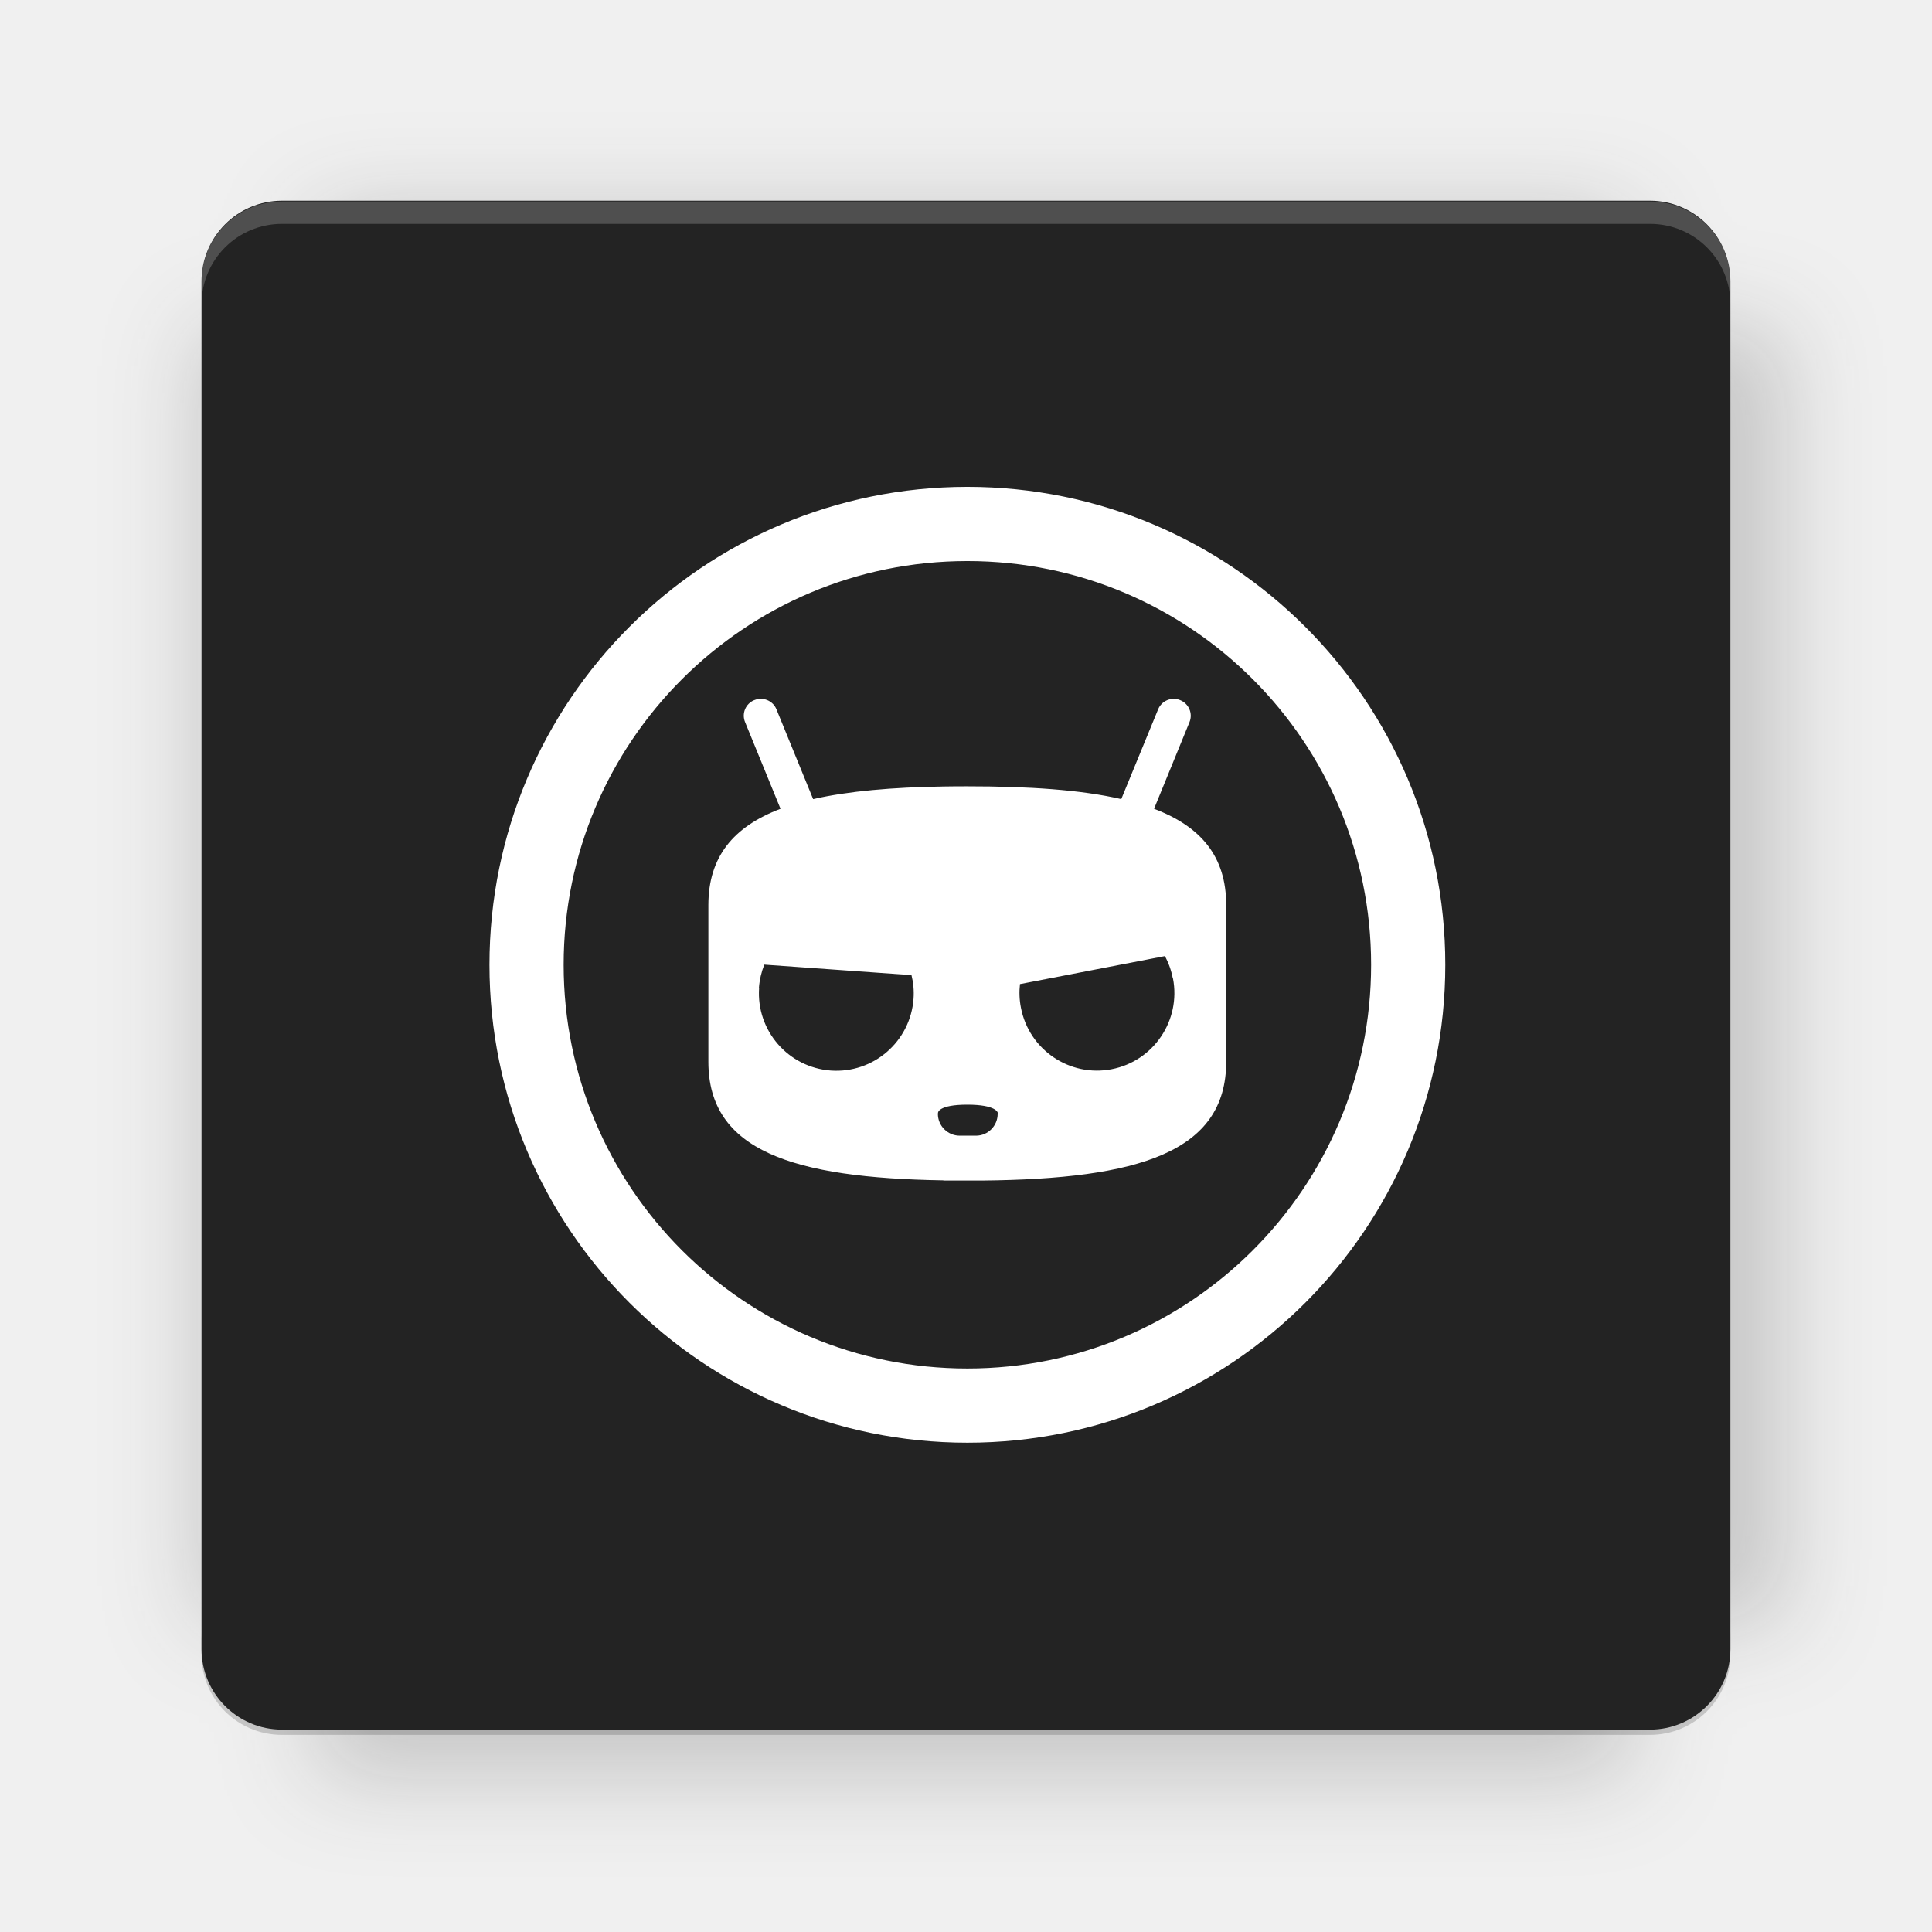
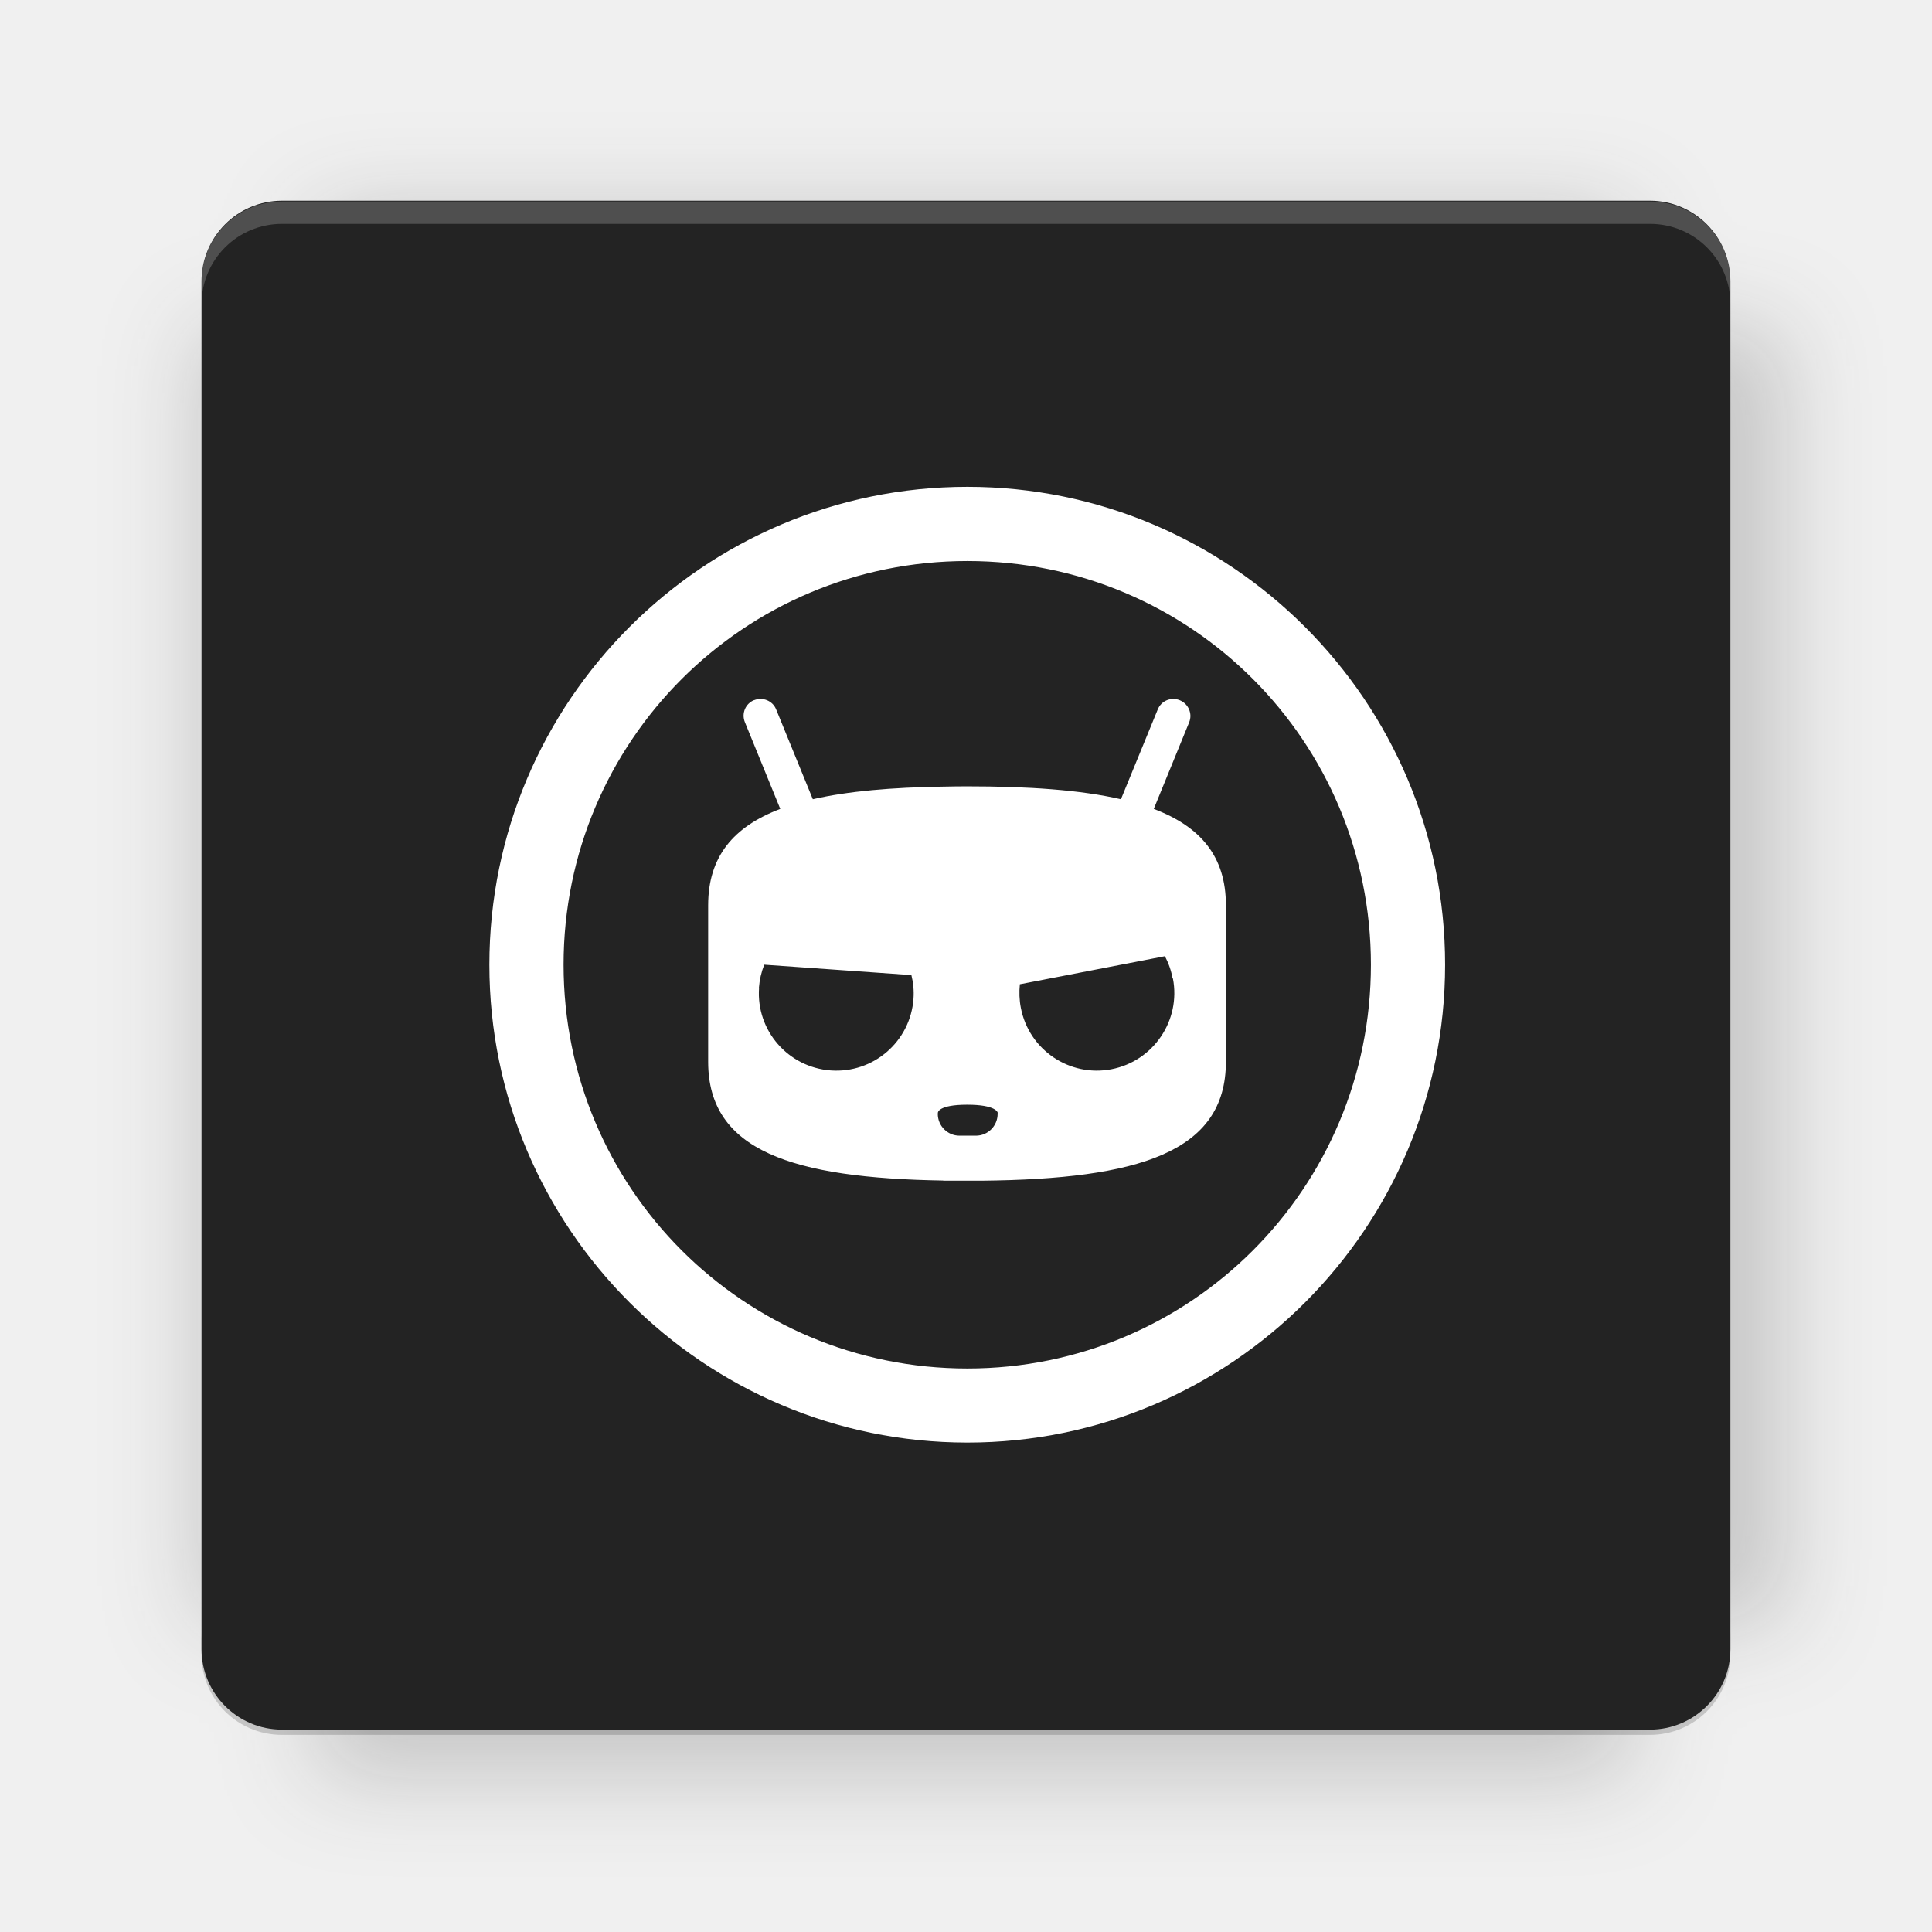
<svg xmlns="http://www.w3.org/2000/svg" version="1.1" viewBox="0 0 26.95 26.95">
  <defs>
    <filter id="filter6206-7" color-interpolation-filters="sRGB">
      <feGaussianBlur stdDeviation="0.658" />
    </filter>
  </defs>
  <g transform="translate(0 -1025.4)">
    <path transform="matrix(1.0107 0 0 .99762 -.087875 2.579)" d="m4.418 1028.2v1.605h-1.605v18.192h1.605v2.14h18.192v-2.14h2.14v-18.192h-2.14v-1.605h-18.192z" fill="#232323" filter="url(#filter6206-7)" opacity=".2" />
    <rect x="2.811" y="1028.2" width="21.327" height="21.327" rx="1.123" ry="1.123" fill="#232323" />
    <g transform="translate(-20.925 990.46)">
      <path d="m0 0h48v48h-48z" fill="none" />
      <g transform="matrix(.33601 0 0 .33601 1.434 68.477)">
        <path d="m0 0h48v48h-48z" fill="none" />
      </g>
      <g transform="matrix(.37187 0 0 .37187 36.377 59.287)">
        <path d="m0 0h48v48h-48z" fill="none" />
        <g transform="matrix(2.6891 0 0 2.6891 -77.724 -45.422)">
          <path d="m0 0h48v48h-48z" fill="none" />
        </g>
      </g>
    </g>
    <path transform="translate(0 1025.4)" d="m3.934 2.811c-0.622 0-1.123 0.501-1.123 1.123v0.312c0-0.622 0.501-1.123 1.123-1.123h19.082c0.622 0 1.123 0.501 1.123 1.123v-0.312c0-0.622-0.501-1.123-1.123-1.123h-19.082z" fill="#fff" opacity=".2" />
    <rect x="120" y="512.36" width="40" height="40" fill="none" />
    <rect x="120" y="592.36" width="40" height="40" fill="none" />
    <rect x="120" y="632.36" width="40" height="40" fill="none" />
    <rect x="120" y="552.36" width="40" height="40" fill="none" />
    <rect x="120" y="672.36" width="40" height="40" fill="none" />
    <rect x="200" y="512.36" width="40" height="40" fill="none" />
    <rect x="200" y="592.36" width="40" height="40" fill="none" />
    <rect x="200" y="632.36" width="40" height="40" fill="none" />
    <rect x="200" y="552.36" width="40" height="40" fill="none" />
    <rect x="200" y="672.36" width="40" height="40" fill="none" />
    <rect x="280" y="512.36" width="40" height="40" fill="none" />
    <rect x="280" y="592.36" width="40" height="40" fill="none" />
    <rect x="280" y="632.36" width="40" height="40" fill="none" />
    <rect x="280" y="552.36" width="40" height="40" fill="none" />
    <rect x="280" y="672.36" width="40" height="40" fill="none" />
    <rect x="160" y="512.36" width="40" height="40" fill="none" />
    <rect x="160" y="592.36" width="40" height="40" fill="none" />
    <rect x="160" y="632.36" width="40" height="40" fill="none" />
    <rect x="160" y="552.36" width="40" height="40" fill="none" />
    <rect x="160" y="672.36" width="40" height="40" fill="none" />
    <rect x="240" y="512.36" width="40" height="40" fill="none" />
    <rect x="240" y="592.36" width="40" height="40" fill="none" />
    <rect x="240" y="632.36" width="40" height="40" fill="none" />
    <rect x="240" y="552.36" width="40" height="40" fill="none" />
    <rect x="240" y="672.36" width="40" height="40" fill="none" />
    <rect x="120" y="712.36" width="40" height="40" fill="none" />
    <rect x="200" y="712.36" width="40" height="40" fill="none" />
    <rect x="280" y="712.36" width="40" height="40" fill="none" />
    <rect x="160" y="712.36" width="40" height="40" fill="none" />
    <rect x="240" y="712.36" width="40" height="40" fill="none" />
    <rect x="320" y="552.36" width="40" height="40" fill="none" />
    <rect x="320" y="592.36" width="40" height="40" fill="none" />
    <rect x="320" y="672.36" width="40" height="40" fill="none" />
    <rect x="320" y="512.36" width="40" height="40" fill="none" />
    <rect x="320" y="632.36" width="40" height="40" fill="none" />
    <rect x="320" y="712.36" width="40" height="40" fill="none" />
    <rect x="150" y="542.36" width="180" height="180" fill="none" />
    <g transform="matrix(.37344 0 0 .37344 4.4375 1028.8)">
      <path d="m0 0h48v48h-48z" fill="none" />
    </g>
    <g transform="matrix(.36471 0 0 .36471 4.8146 1028.8)">
      <path d="m0 0h48v48h-48z" fill="none" />
    </g>
    <g transform="matrix(.41585 0 0 .41585 79.055 989.88)">
      <g transform="matrix(.062269 0 0 .062269 -26.473 173.71)">
        <g transform="matrix(38.618 0 0 38.618 13804 -12696)">
          <g transform="matrix(.71436 0 0 .71436 -375.49 176.57)">
            <path transform="matrix(1.3999 0 0 1.3999 525.63 -247.17)" d="m490.56 95.75c-121.72 0.185-342.34 0.091-468.16 0.094-1.555 6.974-2.406 14.232-2.406 21.688v76.344c139.06 0.494 331.32 0.255 472.97 0.25v-76.594c0-7.487-0.839-14.78-2.406-21.781zm-307.19 197.94c-52.495-3e-3 -106.38 0.12-163.38 0.375v92.844c191.76-0.263 282.43-0.093 472.97-0.219v-92.25c-109.29-0.355-208.43-0.744-309.59-0.75z" opacity="0" />
          </g>
        </g>
      </g>
    </g>
    <path d="m23.015 1049.6c0.622 0 1.123-0.501 1.123-1.123v-0.312c0 0.622-0.501 1.123-1.123 1.123h-19.082c-0.622 0-1.123-0.501-1.123-1.123v0.312c0 0.622 0.501 1.123 1.123 1.123h19.082z" fill="#232323" opacity=".2" />
  </g>
  <g transform="matrix(1.2394 0 0 -1.2394 -680.11 561.51)">
-     <path d="m557.23 445.17c-0.097-0.04-0.143-0.15-0.103-0.247l0.399-0.976c-0.53-0.201-0.812-0.54-0.812-1.084v-1.763c0-1 0.948-1.308 2.646-1.335v-2e-3h0.105c0.053-4.9e-4 0.107 0 0.162 0 0.054 0 0.109-4.9e-4 0.162 0h7e-3c1.76 0.017 2.746 0.318 2.746 1.337v1.764c0 0.545-0.282 0.882-0.812 1.083l0.399 0.976c0.04 0.097-8e-3 0.208-0.105 0.247-0.097 0.04-0.208-6e-3 -0.248-0.103l-0.415-1.011c-0.456 0.105-1.038 0.144-1.734 0.144-0.091 0-0.178-4.2e-4 -0.265-2e-3h-2e-3c-0.579-9e-3 -1.07-0.052-1.467-0.142l-0.413 1.011c-0.04 0.098-0.152 0.143-0.249 0.103zm4.622-2.881c0.042-0.077 0.072-0.161 0.089-0.251h2e-3c0.091-0.472-0.218-0.931-0.691-1.022-0.472-0.091-0.929 0.219-1.02 0.691-0.018 0.09-0.021 0.18-0.011 0.267l1.631 0.315zm-4.508-0.096 1.656-0.118c0.021-0.085 0.03-0.175 0.023-0.267-0.035-0.48-0.451-0.841-0.931-0.807-0.48 0.035-0.841 0.451-0.807 0.931h-2e-3c7e-3 0.092 0.028 0.179 0.06 0.26zm2.284-1.576c0.325 0 0.342-0.089 0.342-0.089v-0.014c0-0.135-0.109-0.246-0.244-0.246h-0.183c-0.135 0-0.246 0.11-0.246 0.246 0 4e-3 1e-3 0.01 2e-3 0.014 0 0 4e-3 0.089 0.329 0.089z" fill="#fff" />
-     <circle transform="matrix(.87705 0 0 -.87705 546.14 454.82)" cx="15.38" cy="14.399" r="5.657" fill="none" stroke="#fff" stroke-width=".952" />
+     <path transform="matrix(.80684 0 0 -.80684 548.74 453.05)" d="m13.496 6.791c-3.676 0-6.668 2.99-6.668 6.666 0 3.676 2.992 6.666 6.668 6.666 3.676 0 6.664-2.99 6.664-6.666 0-3.676-2.989-6.666-6.664-6.666zm0 1.035c3.117 0 5.629 2.514 5.629 5.631s-2.512 5.633-5.629 5.633-5.633-2.516-5.633-5.633 2.516-5.631 5.633-5.631zm-2.975 1.94c-0.121 0.049-0.178 0.186-0.129 0.307l0.494 1.211c-0.657 0.249-1.006 0.669-1.006 1.344v2.184c0 1.24 1.174 1.622 3.279 1.656v0.002h0.131c0.066 6.07e-4 0.133 0 0.201 0 0.068 0 0.133 6.07e-4 0.199 0h0.01c2.182-0.022 3.402-0.395 3.402-1.658v-2.186c0-0.675-0.349-1.093-1.006-1.342l0.494-1.209c0.049-0.121-0.011-0.257-0.131-0.307-0.121-0.049-0.257 0.006-0.307 0.127l-0.514 1.254c-0.566-0.13-1.288-0.18-2.15-0.18-0.113 0-0.22 0.002-0.328 0.004h-0.002c-0.718 0.011-1.327 0.063-1.818 0.176l-0.512-1.254c-0.049-0.121-0.188-0.176-0.309-0.127v-0.002zm5.729 3.572c0.052 0.095 0.088 0.198 0.109 0.311h0.004c0.113 0.585-0.272 1.153-0.857 1.266-0.585 0.113-1.151-0.27-1.264-0.855-0.022-0.112-0.025-0.222-0.014-0.33l2.022-0.391zm-5.588 0.119 2.053 0.145c0.026 0.105 0.038 0.218 0.029 0.332-0.043 0.595-0.56 1.041-1.154 0.998-0.595-0.043-1.043-0.558-1-1.152h-0.002c0.009-0.114 0.034-0.221 0.074-0.322zm2.832 1.953c0.403 0 0.424 0.109 0.424 0.109v0.018c0 0.168-0.135 0.305-0.303 0.305h-0.229c-0.168 0-0.303-0.137-0.303-0.305 0-0.005 7.14e-4 -0.012 0.002-0.018 0 0 0.005-0.109 0.408-0.109z" fill="#fff" stroke-width="1.239" />
  </g>
  <g display="none" fill="none">
    <rect transform="rotate(90)" x="7.334" y="-19.616" width="12.282" height="12.282" display="inline" stroke="#000" stroke-width=".066" />
    <rect x="6.773" y="8.112" width="13.405" height="10.726" stroke="#5261ff" stroke-linecap="round" stroke-linejoin="round" stroke-width=".065" />
    <rect transform="rotate(90)" x="6.773" y="-18.838" width="13.405" height="10.726" display="inline" stroke="#0f0" stroke-linecap="round" stroke-linejoin="round" stroke-width=".065" />
  </g>
</svg>
